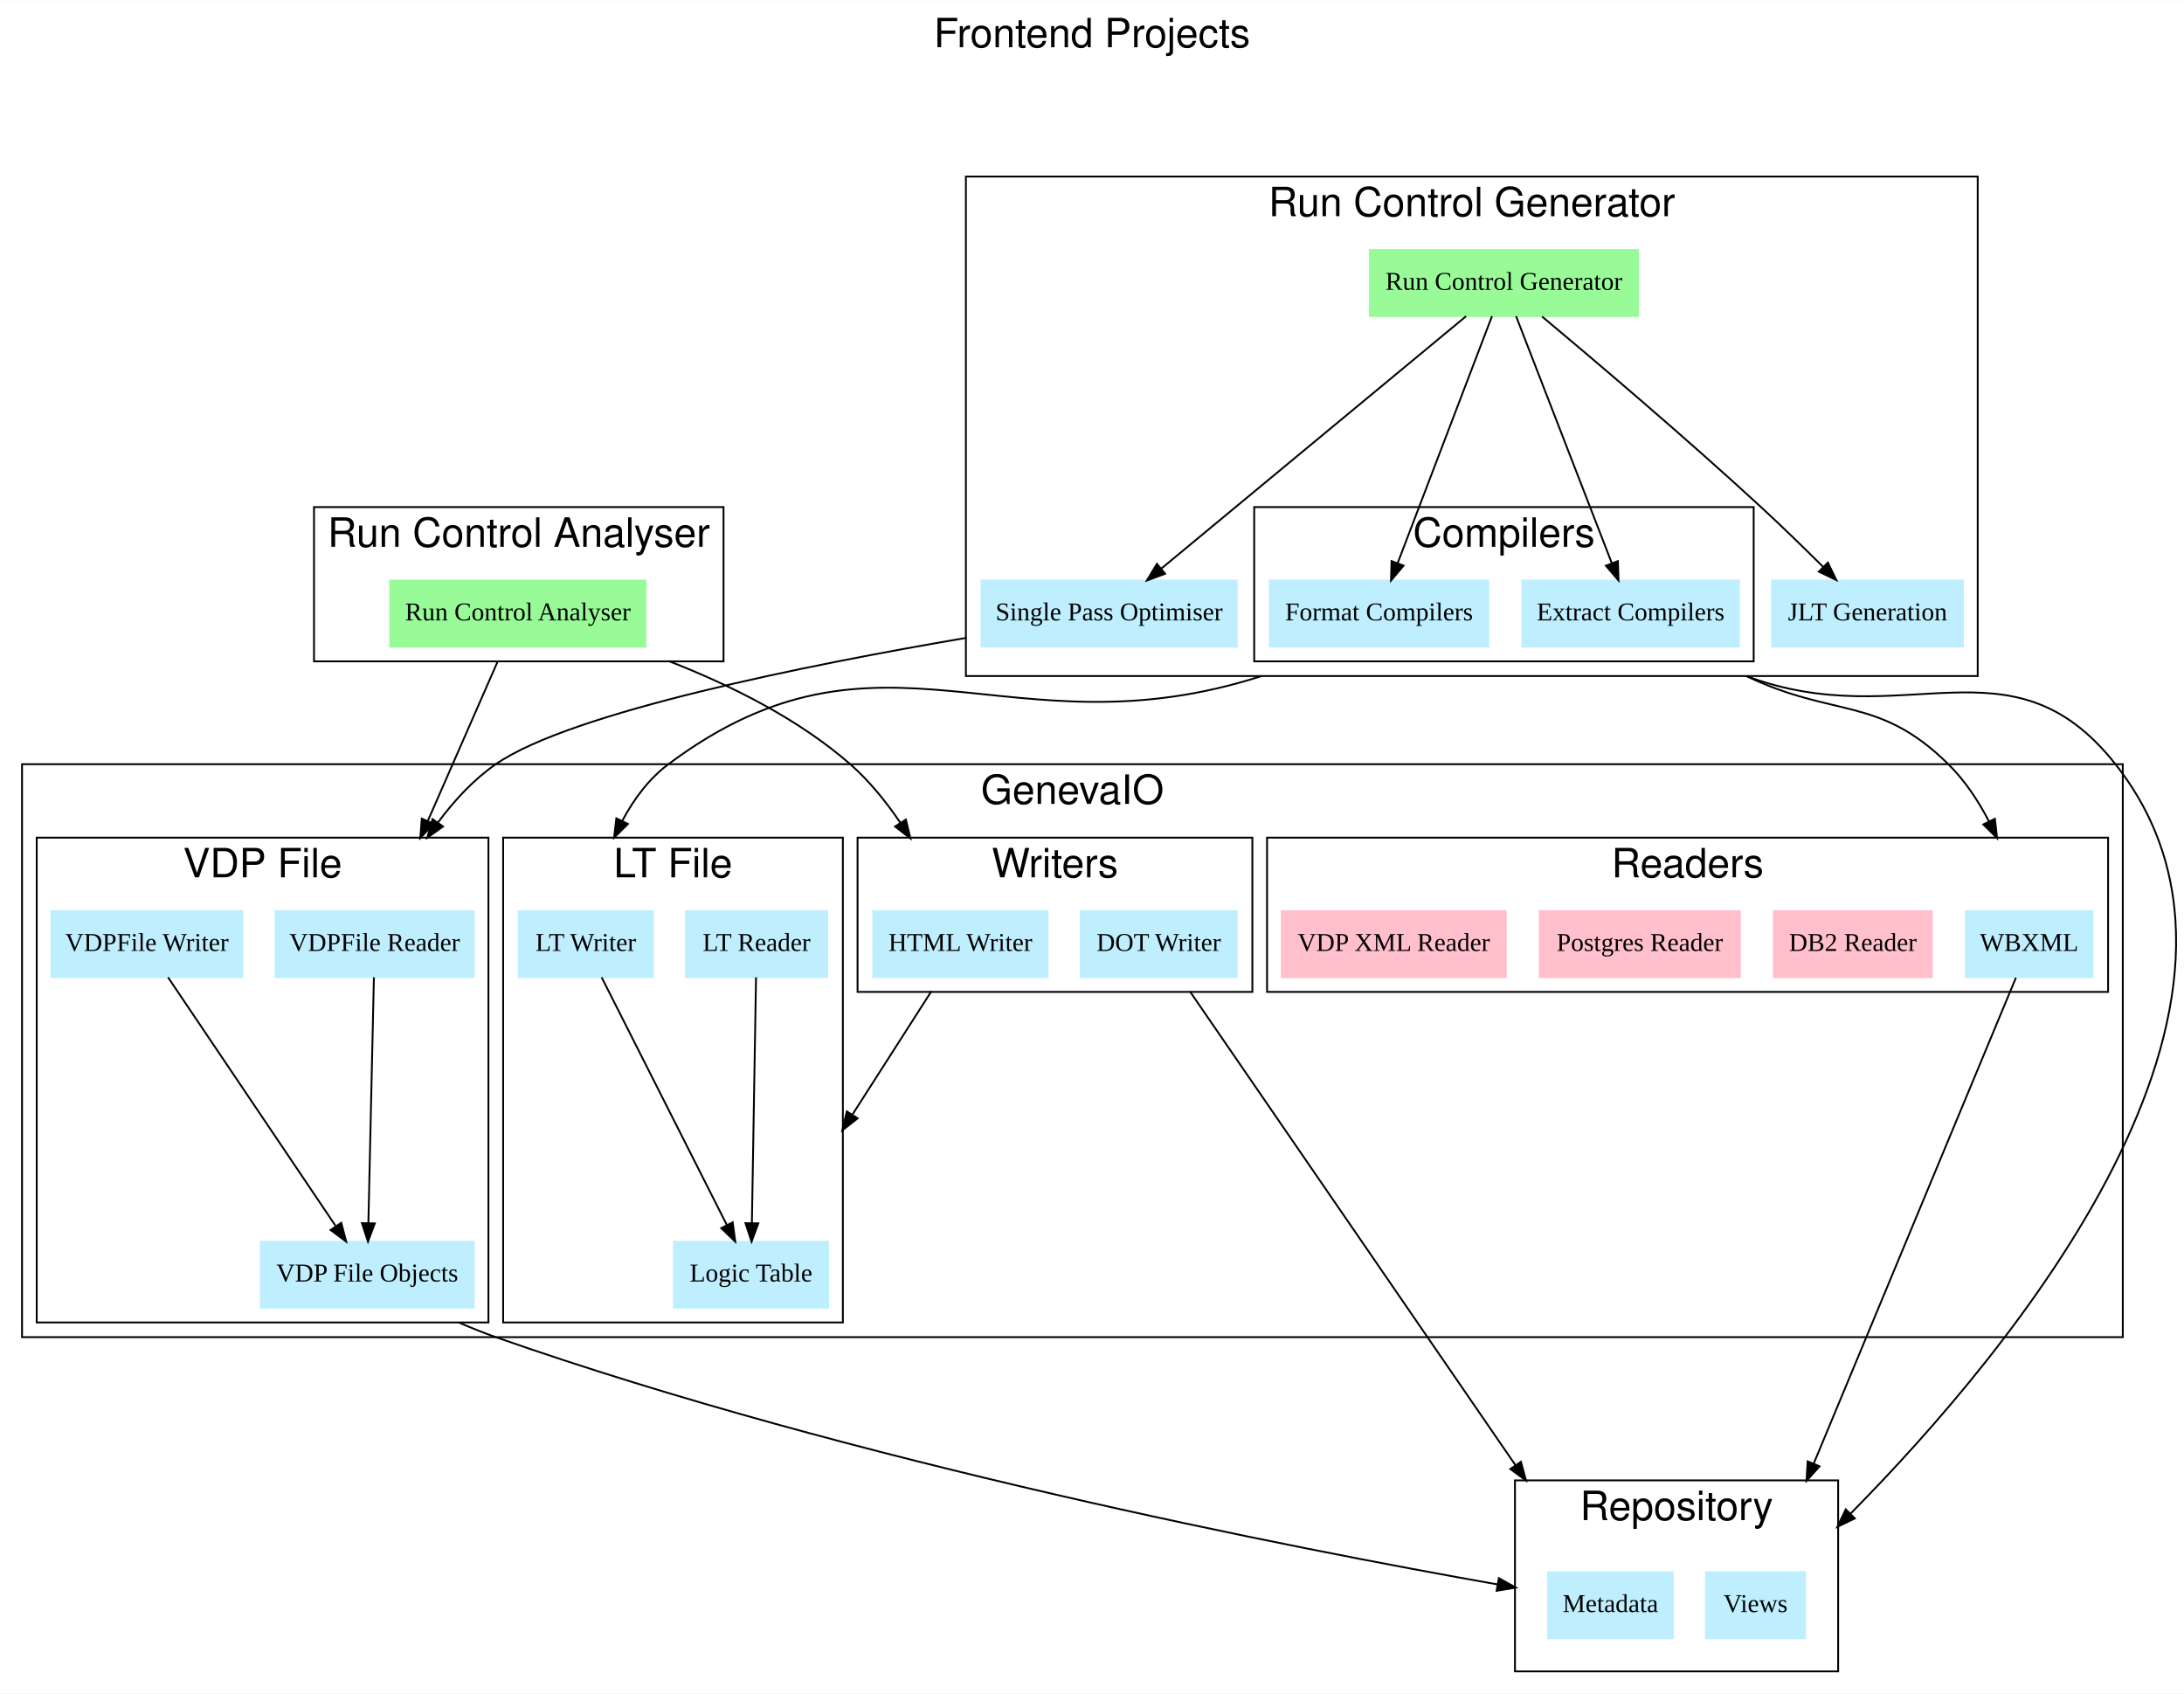
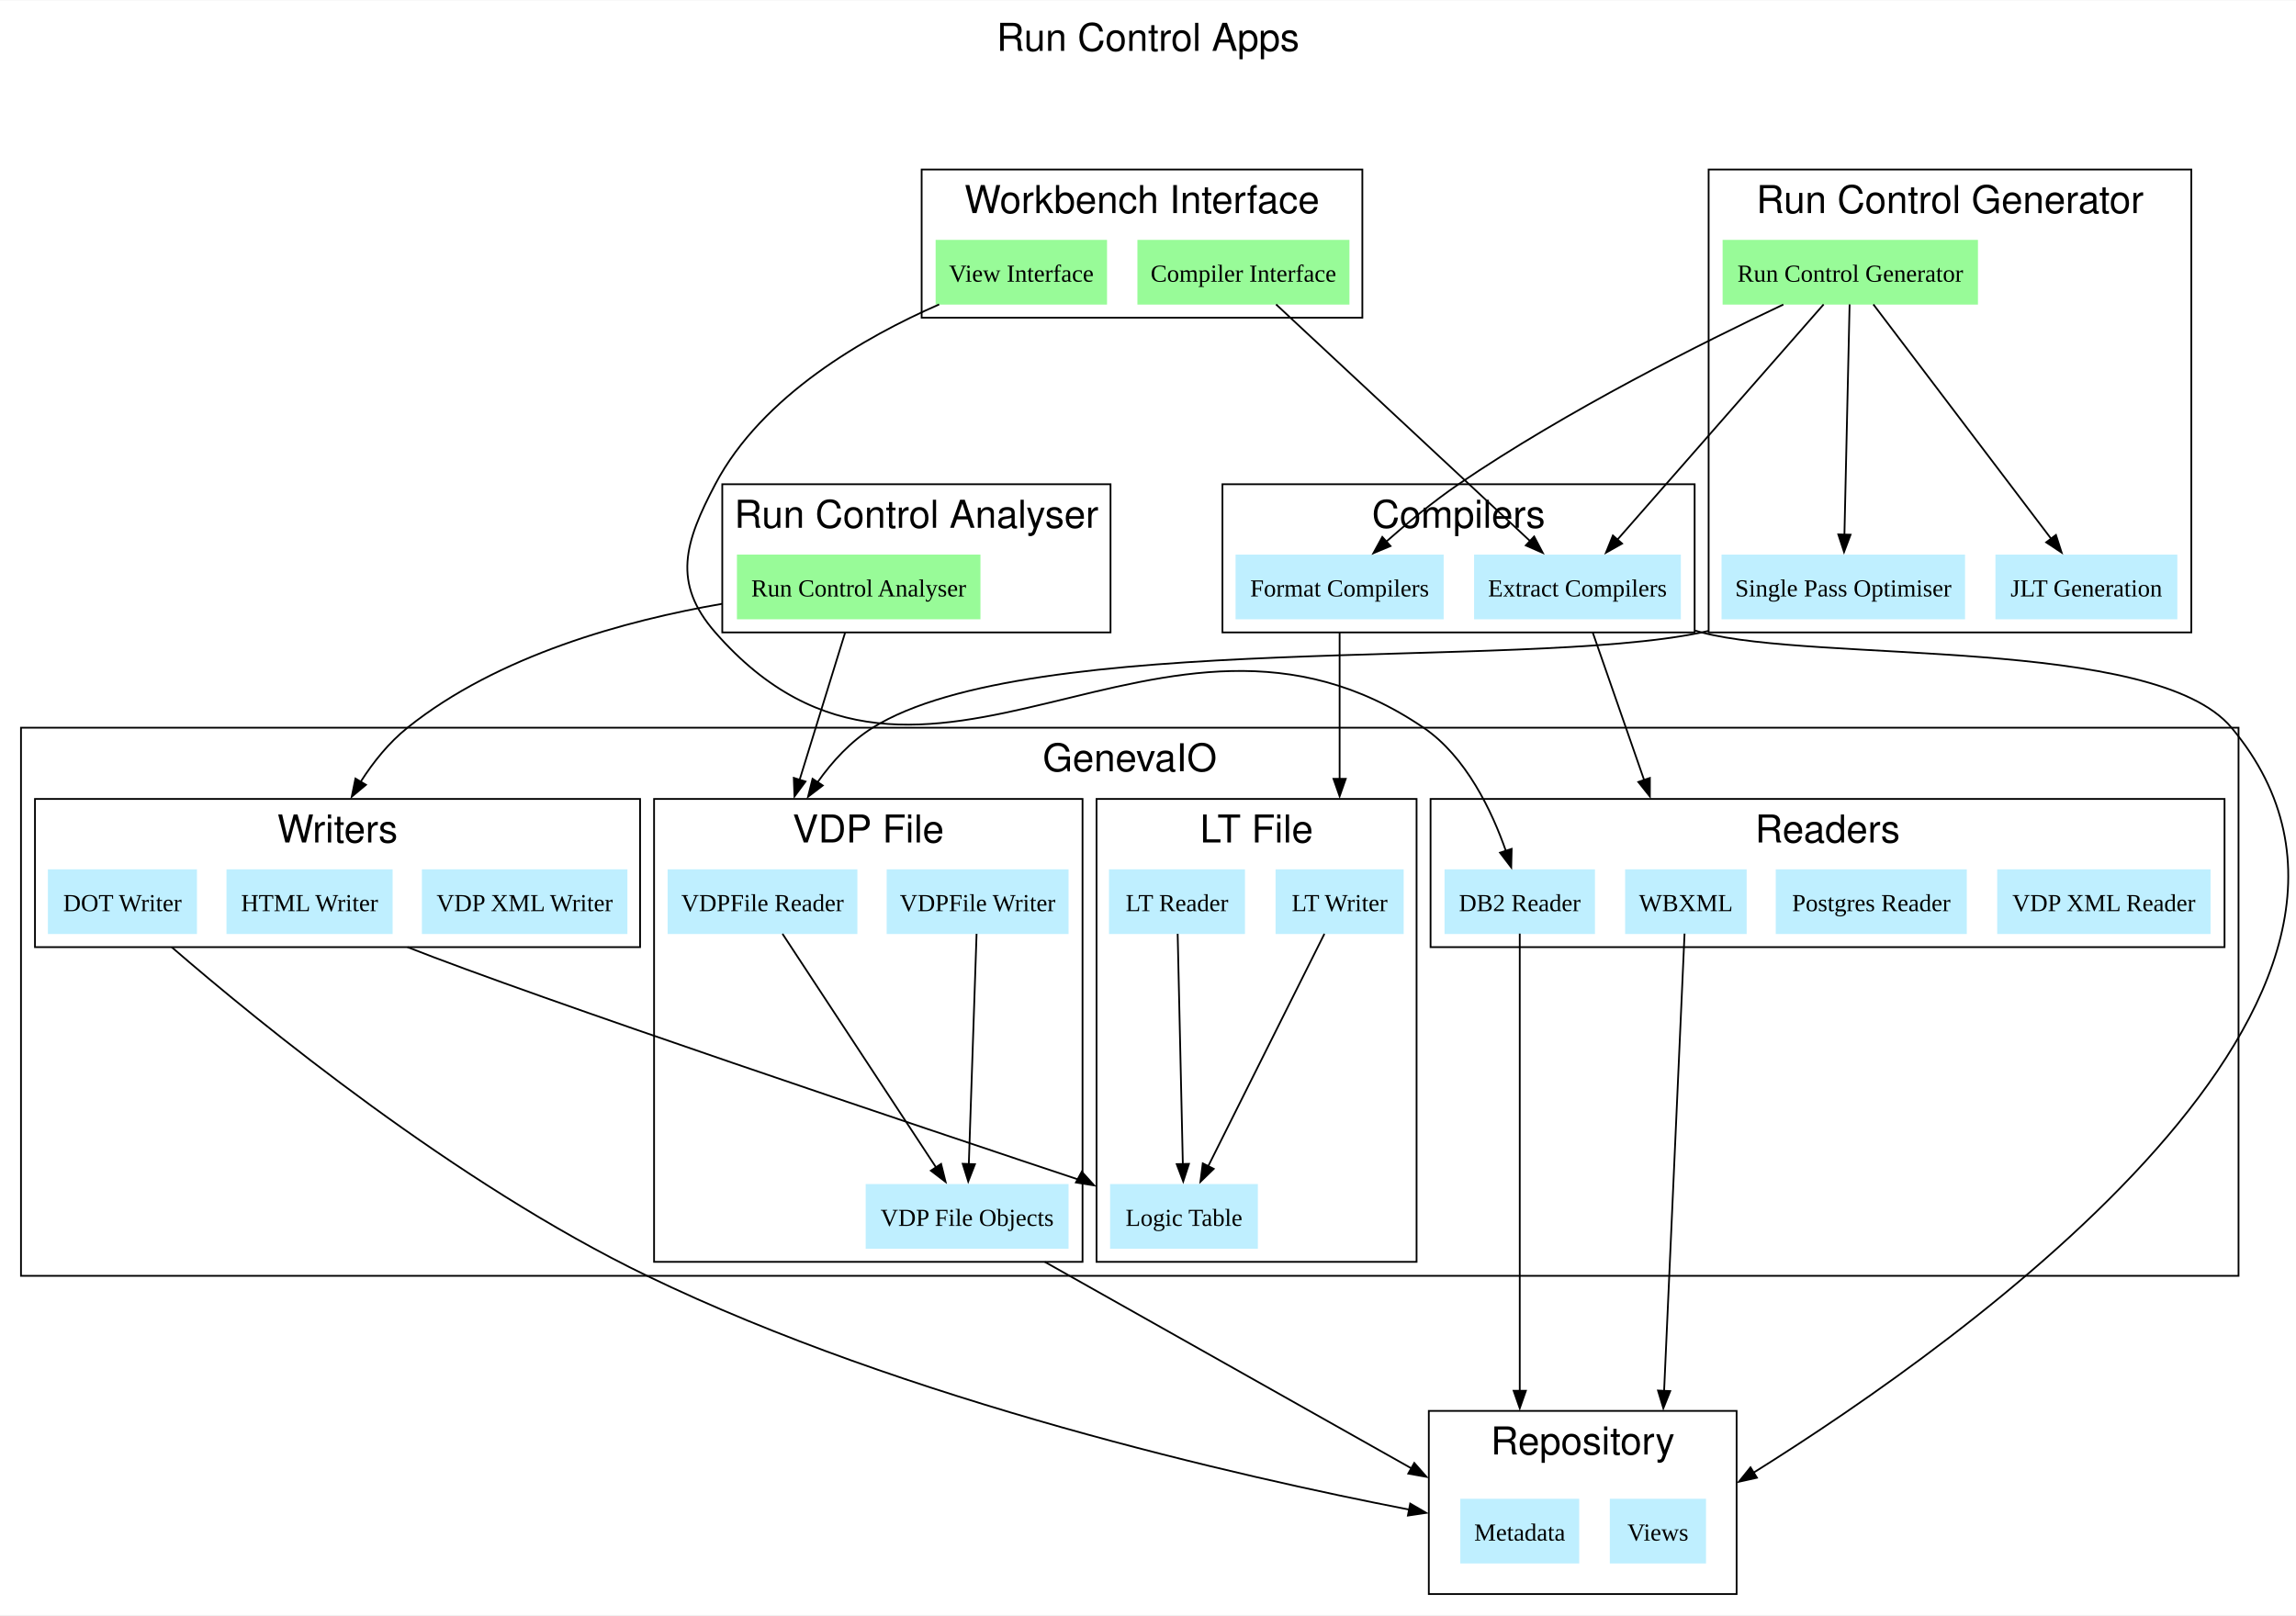
- <svg xmlns="http://www.w3.org/2000/svg" width="1189pt" height="922pt" viewBox="0.00 0.00 1189.34 922.00">
-   <g id="graph0" class="graph" transform="scale(1 1) rotate(0) translate(4 918)">
-     <polygon fill="white" stroke="none" points="-4,4 -4,-918 1185.34,-918 1185.34,4 -4,4" />
-     <text text-anchor="middle" x="590.671" y="-892.4" font-family="Helvetica,sans-Serif" font-size="22.00">Frontend Projects</text>
+ <svg xmlns="http://www.w3.org/2000/svg" width="1313pt" height="924pt" viewBox="0.00 0.00 1312.86 923.50">
+   <g id="graph0" class="graph" transform="scale(1 1) rotate(0) translate(4 919.5)">
+     <polygon fill="white" stroke="none" points="-4,4 -4,-919.5 1308.86,-919.5 1308.86,4 -4,4" />
+     <text text-anchor="middle" x="652.43" y="-890.6" font-family="Helvetica,sans-Serif" font-size="22.00">Run Control Apps</text>
    <g id="clust1" class="cluster">
-       <polygon fill="none" stroke="black" points="522,-550 522,-822 1073,-822 1073,-550 522,-550" />
-       <text text-anchor="middle" x="797.5" y="-800.4" font-family="Helvetica,sans-Serif" font-size="22.00">Run Control Generator</text>
+       <polygon fill="none" stroke="black" points="973,-558 973,-822.75 1249,-822.75 1249,-558 973,-558" />
+       <text text-anchor="middle" x="1111" y="-797.85" font-family="Helvetica,sans-Serif" font-size="22.00">Run Control Generator</text>
    </g>
    <g id="clust2" class="cluster">
-       <polygon fill="none" stroke="black" points="679,-558 679,-642 951,-642 951,-558 679,-558" />
-       <text text-anchor="middle" x="815" y="-620.4" font-family="Helvetica,sans-Serif" font-size="22.00">Compilers</text>
+       <polygon fill="none" stroke="black" points="695,-558 695,-642.75 965,-642.75 965,-558 695,-558" />
+       <text text-anchor="middle" x="830" y="-617.85" font-family="Helvetica,sans-Serif" font-size="22.00">Compilers</text>
    </g>
    <g id="clust3" class="cluster">
-       <polygon fill="none" stroke="black" points="167,-558 167,-642 390,-642 390,-558 167,-558" />
-       <text text-anchor="middle" x="278.5" y="-620.4" font-family="Helvetica,sans-Serif" font-size="22.00">Run Control Analyser</text>
+       <polygon fill="none" stroke="black" points="409,-558 409,-642.75 631,-642.75 631,-558 409,-558" />
+       <text text-anchor="middle" x="520" y="-617.85" font-family="Helvetica,sans-Serif" font-size="22.00">Run Control Analyser</text>
    </g>
    <g id="clust4" class="cluster">
-       <polygon fill="none" stroke="black" points="8,-190 8,-502 1152,-502 1152,-190 8,-190" />
-       <text text-anchor="middle" x="580" y="-480.4" font-family="Helvetica,sans-Serif" font-size="22.00">GenevaIO</text>
+       <polygon fill="none" stroke="black" points="523,-738 523,-822.75 775,-822.75 775,-738 523,-738" />
+       <text text-anchor="middle" x="649" y="-797.85" font-family="Helvetica,sans-Serif" font-size="22.00">Workbench Interface</text>
+     </g>
+     <g id="clust5" class="cluster">
+       <polygon fill="none" stroke="black" points="8,-190 8,-503.5 1276,-503.5 1276,-190 8,-190" />
+       <text text-anchor="middle" x="642" y="-478.6" font-family="Helvetica,sans-Serif" font-size="22.00">GenevaIO</text>
+     </g>
+     <g id="clust6" class="cluster">
+       <polygon fill="none" stroke="black" points="623,-198 623,-462.75 806,-462.75 806,-198 623,-198" />
+       <text text-anchor="middle" x="714.5" y="-437.85" font-family="Helvetica,sans-Serif" font-size="22.00">LT File</text>
    </g>
    <g id="clust7" class="cluster">
-       <polygon fill="none" stroke="black" points="686,-378 686,-462 1144,-462 1144,-378 686,-378" />
-       <text text-anchor="middle" x="915" y="-440.4" font-family="Helvetica,sans-Serif" font-size="22.00">Readers</text>
+       <polygon fill="none" stroke="black" points="370,-198 370,-462.75 615,-462.75 615,-198 370,-198" />
+       <text text-anchor="middle" x="492.5" y="-437.85" font-family="Helvetica,sans-Serif" font-size="22.00">VDP File</text>
    </g>
    <g id="clust8" class="cluster">
-       <polygon fill="none" stroke="black" points="463,-378 463,-462 678,-462 678,-378 463,-378" />
-       <text text-anchor="middle" x="570.5" y="-440.4" font-family="Helvetica,sans-Serif" font-size="22.00">Writers</text>
-     </g>
-     <g id="clust5" class="cluster">
-       <polygon fill="none" stroke="black" points="270,-198 270,-462 455,-462 455,-198 270,-198" />
-       <text text-anchor="middle" x="362.5" y="-440.4" font-family="Helvetica,sans-Serif" font-size="22.00">LT File</text>
-     </g>
-     <g id="clust6" class="cluster">
-       <polygon fill="none" stroke="black" points="16,-198 16,-462 262,-462 262,-198 16,-198" />
-       <text text-anchor="middle" x="139" y="-440.4" font-family="Helvetica,sans-Serif" font-size="22.00">VDP File</text>
+       <polygon fill="none" stroke="black" points="814,-378 814,-462.75 1268,-462.75 1268,-378 814,-378" />
+       <text text-anchor="middle" x="1041" y="-437.85" font-family="Helvetica,sans-Serif" font-size="22.00">Readers</text>
    </g>
    <g id="clust9" class="cluster">
-       <polygon fill="none" stroke="black" points="821,-8 821,-112 997,-112 997,-8 821,-8" />
-       <text text-anchor="middle" x="909" y="-90.4" font-family="Helvetica,sans-Serif" font-size="22.00">Repository</text>
+       <polygon fill="none" stroke="black" points="16,-378 16,-462.75 362,-462.75 362,-378 16,-378" />
+       <text text-anchor="middle" x="189" y="-437.85" font-family="Helvetica,sans-Serif" font-size="22.00">Writers</text>
+     </g>
+     <g id="clust10" class="cluster">
+       <polygon fill="none" stroke="black" points="813,-8 813,-112.75 989,-112.75 989,-8 813,-8" />
+       <text text-anchor="middle" x="901" y="-87.85" font-family="Helvetica,sans-Serif" font-size="22.00">Repository</text>
    </g>
    <g id="node1" class="node">
-       <polygon fill="PaleGreen" stroke="PaleGreen" points="888,-782 742,-782 742,-746 888,-746 888,-782" />
-       <text text-anchor="middle" x="815" y="-760.3" font-family="Times New Roman,serif" font-size="14.00">Run Control Generator</text>
+       <polygon fill="PaleGreen" stroke="PaleGreen" points="1126.5,-782 981.5,-782 981.5,-746 1126.5,-746 1126.5,-782" />
+       <text text-anchor="middle" x="1054" y="-758.58" font-family="Times New Roman,serif" font-size="14.00">Run Control Generator</text>
    </g>
    <g id="node2" class="node">
-       <polygon fill="#bfefff" stroke="#bfefff" points="669.5,-602 530.5,-602 530.5,-566 669.5,-566 669.5,-602" />
-       <text text-anchor="middle" x="600" y="-580.3" font-family="Times New Roman,serif" font-size="14.00">Single Pass Optimiser</text>
+       <polygon fill="#bfefff" stroke="#bfefff" points="1119.12,-602 980.88,-602 980.88,-566 1119.12,-566 1119.12,-602" />
+       <text text-anchor="middle" x="1050" y="-578.58" font-family="Times New Roman,serif" font-size="14.00">Single Pass Optimiser</text>
    </g>
    <g id="edge12" class="edge">
-       <path fill="none" stroke="black" d="M794.385,-745.933C755.698,-713.903 672.168,-644.749 628.269,-608.404" />
-       <polygon fill="black" stroke="black" points="630.487,-605.697 620.553,-602.016 626.023,-611.089 630.487,-605.697" />
+       <path fill="none" stroke="black" d="M1053.61,-745.61C1052.92,-714.9 1051.48,-650.81 1050.64,-613.54" />
+       <polygon fill="black" stroke="black" points="1054.15,-613.89 1050.43,-603.98 1047.15,-614.05 1054.15,-613.89" />
    </g>
    <g id="node3" class="node">
-       <polygon fill="#bfefff" stroke="#bfefff" points="943,-602 825,-602 825,-566 943,-566 943,-602" />
-       <text text-anchor="middle" x="884" y="-580.3" font-family="Times New Roman,serif" font-size="14.00">Extract Compilers</text>
+       <polygon fill="#bfefff" stroke="#bfefff" points="1240.5,-602 1137.5,-602 1137.5,-566 1240.5,-566 1240.5,-602" />
+       <text text-anchor="middle" x="1189" y="-578.58" font-family="Times New Roman,serif" font-size="14.00">JLT Generation</text>
+     </g>
+     <g id="edge15" class="edge">
+       <path fill="none" stroke="black" d="M1067.19,-745.61C1090.88,-714.37 1140.78,-648.58 1168.8,-611.63" />
+       <polygon fill="black" stroke="black" points="1171.59,-613.75 1174.84,-603.67 1166.01,-609.52 1171.59,-613.75" />
+     </g>
+     <g id="node4" class="node">
+       <polygon fill="#bfefff" stroke="#bfefff" points="956.62,-602 839.38,-602 839.38,-566 956.62,-566 956.62,-602" />
+       <text text-anchor="middle" x="898" y="-578.58" font-family="Times New Roman,serif" font-size="14.00">Extract Compilers</text>
    </g>
    <g id="edge14" class="edge">
-       <path fill="none" stroke="black" d="M821.616,-745.933C833.671,-714.833 859.294,-648.735 873.669,-611.652" />
-       <polygon fill="black" stroke="black" points="877.053,-612.605 877.404,-602.016 870.526,-610.075 877.053,-612.605" />
-     </g>
-     <g id="node4" class="node">
-       <polygon fill="#bfefff" stroke="#bfefff" points="806.5,-602 687.5,-602 687.5,-566 806.5,-566 806.5,-602" />
-       <text text-anchor="middle" x="747" y="-580.3" font-family="Times New Roman,serif" font-size="14.00">Format Compilers</text>
+       <path fill="none" stroke="black" d="M1038.76,-745.61C1011.15,-714.1 952.74,-647.46 920.52,-610.69" />
+       <polygon fill="black" stroke="black" points="923.52,-608.81 914.3,-603.6 918.26,-613.43 923.52,-608.81" />
+     </g>
+     <g id="node5" class="node">
+       <polygon fill="#bfefff" stroke="#bfefff" points="821,-602 703,-602 703,-566 821,-566 821,-602" />
+       <text text-anchor="middle" x="762" y="-578.58" font-family="Times New Roman,serif" font-size="14.00">Format Compilers</text>
    </g>
    <g id="edge13" class="edge">
-       <path fill="none" stroke="black" d="M808.48,-745.933C796.599,-714.833 771.348,-648.735 757.182,-611.652" />
-       <polygon fill="black" stroke="black" points="760.339,-610.108 753.5,-602.016 753.8,-612.606 760.339,-610.108" />
-     </g>
-     <g id="node5" class="node">
-       <polygon fill="#bfefff" stroke="#bfefff" points="1065,-602 961,-602 961,-566 1065,-566 1065,-602" />
-       <text text-anchor="middle" x="1013" y="-580.3" font-family="Times New Roman,serif" font-size="14.00">JLT Generation</text>
-     </g>
-     <g id="edge15" class="edge">
-       <path fill="none" stroke="black" d="M835.763,-745.769C863.419,-722.656 913.663,-680.104 955,-642 966.36,-631.528 978.607,-619.593 988.907,-609.359" />
-       <polygon fill="black" stroke="black" points="991.419,-611.796 996.021,-602.253 986.473,-606.844 991.419,-611.796" />
+       <path fill="none" stroke="black" d="M1015.73,-745.53C969.97,-723.95 891.82,-684.89 830,-642.75 815.58,-632.92 800.69,-620.56 788.52,-609.8" />
+       <polygon fill="black" stroke="black" points="791.1,-607.4 781.32,-603.32 786.41,-612.61 791.1,-607.4" />
+     </g>
+     <g id="node12" class="node">
+       <polygon fill="#bfefff" stroke="#bfefff" points="485.75,-422 378.25,-422 378.25,-386 485.75,-386 485.75,-422" />
+       <text text-anchor="middle" x="432" y="-398.57" font-family="Times New Roman,serif" font-size="14.00">VDPFile Reader</text>
+     </g>
+     <g id="edge4" class="edge">
+       <path fill="none" stroke="black" d="M973,-558.87C971.66,-558.57 970.33,-558.28 969,-558 865.23,-536.22 584.94,-559.65 495,-503.5 482.5,-495.69 472.02,-484.39 463.42,-472.2" />
+       <polygon fill="black" stroke="black" points="466.46,-470.45 458.04,-464.01 460.61,-474.29 466.46,-470.45" />
+     </g>
+     <g id="node15" class="node">
+       <polygon fill="#bfefff" stroke="#bfefff" points="994.25,-422 925.75,-422 925.75,-386 994.25,-386 994.25,-422" />
+       <text text-anchor="middle" x="960" y="-398.57" font-family="Times New Roman,serif" font-size="14.00">WBXML</text>
+     </g>
+     <g id="edge1" class="edge">
+       <path fill="none" stroke="black" d="M906.71,-558C914.35,-536.07 925.82,-503.12 936.17,-473.42" />
+       <polygon fill="black" stroke="black" points="939.4,-474.77 939.39,-464.18 932.79,-472.47 939.4,-474.77" />
+     </g>
+     <g id="node22" class="node">
+       <polygon fill="#bfefff" stroke="#bfefff" points="971,-62 917,-62 917,-26 971,-26 971,-62" />
+       <text text-anchor="middle" x="944" y="-38.58" font-family="Times New Roman,serif" font-size="14.00">Views</text>
+     </g>
+     <g id="edge19" class="edge">
+       <path fill="none" stroke="black" d="M965,-559.09C966.34,-558.71 967.68,-558.35 969,-558 1035.14,-540.53 1228.11,-555.98 1272,-503.5 1398.8,-351.86 1121.38,-154.11 998.62,-77.39" />
+       <polygon fill="black" stroke="black" points="1000.63,-74.52 990.28,-72.22 996.94,-80.47 1000.63,-74.52" />
    </g>
    <g id="node10" class="node">
-       <polygon fill="#bfefff" stroke="#bfefff" points="254,-422 146,-422 146,-386 254,-386 254,-422" />
-       <text text-anchor="middle" x="200" y="-400.3" font-family="Times New Roman,serif" font-size="14.00">VDPFile Reader</text>
-     </g>
-     <g id="edge4" class="edge">
-       <path fill="none" stroke="black" d="M522.352,-570.813C437.161,-556.299 307.047,-530.422 266,-502 253.916,-493.633 243.401,-482.276 234.53,-470.279" />
-       <polygon fill="black" stroke="black" points="237.26,-468.077 228.652,-461.901 231.53,-472.097 237.26,-468.077" />
+       <polygon fill="#bfefff" stroke="#bfefff" points="798.12,-422 725.88,-422 725.88,-386 798.12,-386 798.12,-422" />
+       <text text-anchor="middle" x="762" y="-398.57" font-family="Times New Roman,serif" font-size="14.00">LT Writer</text>
+     </g>
+     <g id="edge20" class="edge">
+       <path fill="none" stroke="black" d="M762,-558C762,-536.18 762,-503.44 762,-473.85" />
+       <polygon fill="black" stroke="black" points="765.5,-474.26 762,-464.26 758.5,-474.26 765.5,-474.26" />
+     </g>
+     <g id="node6" class="node">
+       <polygon fill="PaleGreen" stroke="PaleGreen" points="556.12,-602 417.88,-602 417.88,-566 556.12,-566 556.12,-602" />
+       <text text-anchor="middle" x="487" y="-578.58" font-family="Times New Roman,serif" font-size="14.00">Run Control Analyser</text>
+     </g>
+     <g id="edge2" class="edge">
+       <path fill="none" stroke="black" d="M479.28,-558C472.5,-536.07 462.32,-503.12 453.14,-473.42" />
+       <polygon fill="black" stroke="black" points="456.59,-472.71 450.29,-464.19 449.9,-474.78 456.59,-472.71" />
+     </g>
+     <g id="node19" class="node">
+       <polygon fill="#bfefff" stroke="#bfefff" points="220,-422 126,-422 126,-386 220,-386 220,-422" />
+       <text text-anchor="middle" x="173" y="-398.57" font-family="Times New Roman,serif" font-size="14.00">HTML Writer</text>
+     </g>
+     <g id="edge3" class="edge">
+       <path fill="none" stroke="black" d="M409,-574.37C353.76,-564.84 280.61,-544.92 229,-503.5 218.49,-495.07 209.6,-484.09 202.21,-472.54" />
+       <polygon fill="black" stroke="black" points="205.26,-470.83 197.13,-464.05 199.25,-474.43 205.26,-470.83" />
+     </g>
+     <g id="node7" class="node">
+       <polygon fill="PaleGreen" stroke="PaleGreen" points="628.5,-782 531.5,-782 531.5,-746 628.5,-746 628.5,-782" />
+       <text text-anchor="middle" x="580" y="-758.58" font-family="Times New Roman,serif" font-size="14.00">View Interface</text>
+     </g>
+     <g id="node16" class="node">
+       <polygon fill="#bfefff" stroke="#bfefff" points="907.5,-422 822.5,-422 822.5,-386 907.5,-386 907.5,-422" />
+       <text text-anchor="middle" x="865" y="-398.57" font-family="Times New Roman,serif" font-size="14.00">DB2 Reader</text>
+     </g>
+     <g id="edge16" class="edge">
+       <path fill="none" stroke="black" d="M533.01,-745.59C490.9,-727.16 431.78,-693.64 405,-642.75 387.46,-609.42 380.21,-586.35 405,-558 524.56,-421.28 659.86,-605.7 810,-503.5 834.38,-486.91 849.11,-455.76 857.1,-432.92" />
+       <polygon fill="black" stroke="black" points="860.37,-434.19 860.12,-423.6 853.71,-432.03 860.37,-434.19" />
+     </g>
+     <g id="node8" class="node">
+       <polygon fill="PaleGreen" stroke="PaleGreen" points="767.12,-782 646.88,-782 646.88,-746 767.12,-746 767.12,-782" />
+       <text text-anchor="middle" x="707" y="-758.58" font-family="Times New Roman,serif" font-size="14.00">Compiler Interface</text>
+     </g>
+     <g id="edge17" class="edge">
+       <path fill="none" stroke="black" d="M725.66,-745.61C759.61,-713.97 831.58,-646.9 870.93,-610.23" />
+       <polygon fill="black" stroke="black" points="873.23,-612.87 878.16,-603.49 868.45,-607.75 873.23,-612.87" />
+     </g>
+     <g id="node9" class="node">
+       <polygon fill="#bfefff" stroke="#bfefff" points="707.38,-422 630.62,-422 630.62,-386 707.38,-386 707.38,-422" />
+       <text text-anchor="middle" x="669" y="-398.57" font-family="Times New Roman,serif" font-size="14.00">LT Reader</text>
+     </g>
+     <g id="node11" class="node">
+       <polygon fill="#bfefff" stroke="#bfefff" points="714.75,-242 631.25,-242 631.25,-206 714.75,-206 714.75,-242" />
+       <text text-anchor="middle" x="673" y="-218.57" font-family="Times New Roman,serif" font-size="14.00">Logic Table</text>
+     </g>
+     <g id="edge5" class="edge">
+       <path fill="none" stroke="black" d="M669.39,-385.61C670.08,-354.9 671.52,-290.81 672.36,-253.54" />
+       <polygon fill="black" stroke="black" points="675.85,-254.05 672.57,-243.98 668.85,-253.89 675.85,-254.05" />
+     </g>
+     <g id="edge6" class="edge">
+       <path fill="none" stroke="black" d="M753.3,-385.61C737.82,-354.64 705.35,-289.7 686.79,-252.58" />
+       <polygon fill="black" stroke="black" points="690.01,-251.19 682.41,-243.82 683.75,-254.33 690.01,-251.19" />
+     </g>
+     <g id="node14" class="node">
+       <polygon fill="#bfefff" stroke="#bfefff" points="606.5,-242 491.5,-242 491.5,-206 606.5,-206 606.5,-242" />
+       <text text-anchor="middle" x="549" y="-218.57" font-family="Times New Roman,serif" font-size="14.00">VDP File Objects</text>
+     </g>
+     <g id="edge10" class="edge">
+       <path fill="none" stroke="black" d="M443.43,-385.61C463.96,-354.37 507.21,-288.58 531.49,-251.63" />
+       <polygon fill="black" stroke="black" points="534.12,-254.01 536.69,-243.73 528.27,-250.16 534.12,-254.01" />
    </g>
    <g id="node13" class="node">
-       <polygon fill="#bfefff" stroke="#bfefff" points="1135.5,-422 1066.5,-422 1066.5,-386 1135.5,-386 1135.5,-422" />
-       <text text-anchor="middle" x="1101" y="-400.3" font-family="Times New Roman,serif" font-size="14.00">WBXML</text>
-     </g>
-     <g id="edge1" class="edge">
-       <path fill="none" stroke="black" d="M947,-550C995.1,-526.944 1019.01,-539.445 1057,-502 1065.94,-493.188 1073.23,-482.228 1079.12,-470.88" />
-       <polygon fill="black" stroke="black" points="1082.35,-472.255 1083.55,-461.729 1076.04,-469.206 1082.35,-472.255" />
-     </g>
-     <g id="node19" class="node">
-       <polygon fill="#bfefff" stroke="#bfefff" points="979,-62 925,-62 925,-26 979,-26 979,-62" />
-       <text text-anchor="middle" x="952" y="-40.3" font-family="Times New Roman,serif" font-size="14.00">Views</text>
-     </g>
-     <g id="edge16" class="edge">
-       <path fill="none" stroke="black" d="M947,-550C1033.01,-517.777 1091.1,-574.093 1148,-502 1249.96,-372.828 1091.41,-182.64 1003.77,-93.921" />
-       <polygon fill="black" stroke="black" points="1006.09,-91.294 996.556,-86.683 1001.14,-96.237 1006.09,-91.294" />
-     </g>
-     <g id="node8" class="node">
-       <polygon fill="#bfefff" stroke="#bfefff" points="351.5,-422 278.5,-422 278.5,-386 351.5,-386 351.5,-422" />
-       <text text-anchor="middle" x="315" y="-400.3" font-family="Times New Roman,serif" font-size="14.00">LT Writer</text>
-     </g>
-     <g id="edge17" class="edge">
-       <path fill="none" stroke="black" d="M683,-550C544.866,-505.478 476.238,-588.902 360,-502 349.372,-494.054 341.171,-482.983 334.87,-471.152" />
-       <polygon fill="black" stroke="black" points="337.937,-469.455 330.413,-461.995 331.642,-472.519 337.937,-469.455" />
-     </g>
-     <g id="node6" class="node">
-       <polygon fill="PaleGreen" stroke="PaleGreen" points="347.5,-602 208.5,-602 208.5,-566 347.5,-566 347.5,-602" />
-       <text text-anchor="middle" x="278" y="-580.3" font-family="Times New Roman,serif" font-size="14.00">Run Control Analyser</text>
-     </g>
-     <g id="edge2" class="edge">
-       <path fill="none" stroke="black" d="M267.138,-558.212C257.292,-535.744 242.331,-501.601 229.028,-471.244" />
-       <polygon fill="black" stroke="black" points="232.099,-469.53 224.879,-461.775 225.687,-472.339 232.099,-469.53" />
+       <polygon fill="#bfefff" stroke="#bfefff" points="606.5,-422 503.5,-422 503.5,-386 606.5,-386 606.5,-422" />
+       <text text-anchor="middle" x="555" y="-398.57" font-family="Times New Roman,serif" font-size="14.00">VDPFile Writer</text>
+     </g>
+     <g id="edge9" class="edge">
+       <path fill="none" stroke="black" d="M554.41,-385.61C553.38,-354.9 551.22,-290.81 549.96,-253.54" />
+       <polygon fill="black" stroke="black" points="553.47,-253.85 549.64,-243.97 546.48,-254.09 553.47,-253.85" />
+     </g>
+     <g id="node23" class="node">
+       <polygon fill="#bfefff" stroke="#bfefff" points="898.5,-62 831.5,-62 831.5,-26 898.5,-26 898.5,-62" />
+       <text text-anchor="middle" x="865" y="-38.58" font-family="Times New Roman,serif" font-size="14.00">Metadata</text>
+     </g>
+     <g id="edge21" class="edge">
+       <path fill="none" stroke="black" d="M593.38,-198C648.17,-167.14 741.65,-114.48 803.38,-79.71" />
+       <polygon fill="black" stroke="black" points="804.69,-82.99 811.68,-75.03 801.25,-76.89 804.69,-82.99" />
+     </g>
+     <g id="edge11" class="edge">
+       <path fill="none" stroke="black" d="M959.23,-385.73C957.15,-339.3 951.35,-209.54 947.54,-124.22" />
+       <polygon fill="black" stroke="black" points="951.04,-124.09 947.1,-114.26 944.05,-124.41 951.04,-124.09" />
+     </g>
+     <g id="edge18" class="edge">
+       <path fill="none" stroke="black" d="M865,-385.73C865,-339.3 865,-209.54 865,-124.22" />
+       <polygon fill="black" stroke="black" points="868.5,-124.26 865,-114.26 861.5,-124.26 868.5,-124.26" />
    </g>
    <g id="node17" class="node">
-       <polygon fill="#bfefff" stroke="#bfefff" points="566.5,-422 471.5,-422 471.5,-386 566.5,-386 566.5,-422" />
-       <text text-anchor="middle" x="519" y="-400.3" font-family="Times New Roman,serif" font-size="14.00">HTML Writer</text>
-     </g>
-     <g id="edge3" class="edge">
-       <path fill="none" stroke="black" d="M360.1,-558.173C393.406,-545.235 430.627,-526.826 459,-502 469.341,-492.952 478.484,-481.683 486.319,-470.061" />
-       <polygon fill="black" stroke="black" points="489.32,-471.865 491.791,-461.563 483.434,-468.075 489.32,-471.865" />
-     </g>
-     <g id="node7" class="node">
-       <polygon fill="#bfefff" stroke="#bfefff" points="446.5,-422 369.5,-422 369.5,-386 446.5,-386 446.5,-422" />
-       <text text-anchor="middle" x="408" y="-400.3" font-family="Times New Roman,serif" font-size="14.00">LT Reader</text>
-     </g>
-     <g id="node9" class="node">
-       <polygon fill="#bfefff" stroke="#bfefff" points="447,-242 363,-242 363,-206 447,-206 447,-242" />
-       <text text-anchor="middle" x="405" y="-220.3" font-family="Times New Roman,serif" font-size="14.00">Logic Table</text>
-     </g>
-     <g id="edge5" class="edge">
-       <path fill="none" stroke="black" d="M407.712,-385.933C407.19,-354.966 406.084,-289.299 405.457,-252.129" />
-       <polygon fill="black" stroke="black" points="408.955,-251.955 405.287,-242.016 401.956,-252.073 408.955,-251.955" />
-     </g>
-     <g id="edge6" class="edge">
-       <path fill="none" stroke="black" d="M323.63,-385.933C339.421,-354.7 373.061,-288.169 391.764,-251.178" />
-       <polygon fill="black" stroke="black" points="395.008,-252.519 396.397,-242.016 388.761,-249.361 395.008,-252.519" />
-     </g>
-     <g id="node12" class="node">
-       <polygon fill="#bfefff" stroke="#bfefff" points="254,-242 138,-242 138,-206 254,-206 254,-242" />
-       <text text-anchor="middle" x="196" y="-220.3" font-family="Times New Roman,serif" font-size="14.00">VDP File Objects</text>
-     </g>
-     <g id="edge10" class="edge">
-       <path fill="none" stroke="black" d="M199.616,-385.933C198.921,-354.966 197.445,-289.299 196.61,-252.129" />
-       <polygon fill="black" stroke="black" points="200.106,-251.935 196.382,-242.016 193.108,-252.092 200.106,-251.935" />
-     </g>
-     <g id="node11" class="node">
-       <polygon fill="#bfefff" stroke="#bfefff" points="128,-422 24,-422 24,-386 128,-386 128,-422" />
-       <text text-anchor="middle" x="76" y="-400.3" font-family="Times New Roman,serif" font-size="14.00">VDPFile Writer</text>
-     </g>
-     <g id="edge9" class="edge">
-       <path fill="none" stroke="black" d="M87.506,-385.933C108.651,-354.568 153.796,-287.602 178.669,-250.708" />
-       <polygon fill="black" stroke="black" points="181.841,-252.264 184.529,-242.016 176.037,-248.351 181.841,-252.264" />
+       <polygon fill="#bfefff" stroke="#bfefff" points="1120.12,-422 1011.88,-422 1011.88,-386 1120.12,-386 1120.12,-422" />
+       <text text-anchor="middle" x="1066" y="-398.57" font-family="Times New Roman,serif" font-size="14.00">Postgres Reader</text>
+     </g>
+     <g id="node18" class="node">
+       <polygon fill="#bfefff" stroke="#bfefff" points="1259.5,-422 1138.5,-422 1138.5,-386 1259.5,-386 1259.5,-422" />
+       <text text-anchor="middle" x="1199" y="-398.57" font-family="Times New Roman,serif" font-size="14.00">VDP XML Reader</text>
+     </g>
+     <g id="edge7" class="edge">
+       <path fill="none" stroke="black" d="M229,-378C302.47,-349.01 519.03,-276.27 620.02,-242.6" />
+       <polygon fill="black" stroke="black" points="614.55,-249.56 621.67,-241.71 611.21,-243.4 614.55,-249.56" />
    </g>
    <g id="node20" class="node">
-       <polygon fill="#bfefff" stroke="#bfefff" points="907,-62 839,-62 839,-26 907,-26 907,-62" />
-       <text text-anchor="middle" x="873" y="-40.3" font-family="Times New Roman,serif" font-size="14.00">Metadata</text>
-     </g>
-     <g id="edge18" class="edge">
-       <path fill="none" stroke="black" d="M245.722,-198.038C252.45,-195.111 259.332,-192.34 266,-190 460.222,-121.84 700.463,-74.99 811.46,-55.358" />
-       <polygon fill="black" stroke="black" points="812.229,-58.777 821.472,-53.599 811.018,-51.882 812.229,-58.777" />
-     </g>
-     <g id="edge11" class="edge">
-       <path fill="none" stroke="black" d="M1093.81,-385.733C1074.26,-338.746 1019.18,-206.404 983.697,-121.158" />
-       <polygon fill="black" stroke="black" points="986.866,-119.664 979.792,-111.776 980.404,-122.353 986.866,-119.664" />
-     </g>
-     <g id="node14" class="node">
-       <polygon fill="pink" stroke="pink" points="1048,-422 962,-422 962,-386 1048,-386 1048,-422" />
-       <text text-anchor="middle" x="1005" y="-400.3" font-family="Times New Roman,serif" font-size="14.00">DB2 Reader</text>
-     </g>
-     <g id="node15" class="node">
-       <polygon fill="pink" stroke="pink" points="943.5,-422 834.5,-422 834.5,-386 943.5,-386 943.5,-422" />
-       <text text-anchor="middle" x="889" y="-400.3" font-family="Times New Roman,serif" font-size="14.00">Postgres Reader</text>
-     </g>
-     <g id="node16" class="node">
-       <polygon fill="pink" stroke="pink" points="816,-422 694,-422 694,-386 816,-386 816,-422" />
-       <text text-anchor="middle" x="755" y="-400.3" font-family="Times New Roman,serif" font-size="14.00">VDP XML Reader</text>
-     </g>
-     <g id="edge7" class="edge">
-       <path fill="none" stroke="black" d="M503.232,-378.38C491.958,-360.777 476.056,-335.946 460.323,-311.382" />
-       <polygon fill="black" stroke="black" points="463.049,-309.148 454.708,-302.615 457.154,-312.923 463.049,-309.148" />
-     </g>
-     <g id="node18" class="node">
-       <polygon fill="#bfefff" stroke="#bfefff" points="669.5,-422 584.5,-422 584.5,-386 669.5,-386 669.5,-422" />
-       <text text-anchor="middle" x="627" y="-400.3" font-family="Times New Roman,serif" font-size="14.00">DOT Writer</text>
+       <polygon fill="#bfefff" stroke="#bfefff" points="108.12,-422 23.88,-422 23.88,-386 108.12,-386 108.12,-422" />
+       <text text-anchor="middle" x="66" y="-398.57" font-family="Times New Roman,serif" font-size="14.00">DOT Writer</text>
    </g>
    <g id="edge8" class="edge">
-       <path fill="none" stroke="black" d="M644.023,-378.227C680.119,-325.697 765.588,-201.316 821.282,-120.264" />
-       <polygon fill="black" stroke="black" points="824.24,-122.14 827.019,-111.916 818.471,-118.176 824.24,-122.14" />
+       <path fill="none" stroke="black" d="M94.16,-378C145,-334.06 257.02,-242.66 366,-190 514.26,-118.36 704.77,-75.17 801.91,-56.27" />
+       <polygon fill="black" stroke="black" points="802.36,-59.75 811.52,-54.43 801.04,-52.88 802.36,-59.75" />
+     </g>
+     <g id="node21" class="node">
+       <polygon fill="#bfefff" stroke="#bfefff" points="354.25,-422 237.75,-422 237.75,-386 354.25,-386 354.25,-422" />
+       <text text-anchor="middle" x="296" y="-398.57" font-family="Times New Roman,serif" font-size="14.00">VDP XML Writer</text>
    </g>
  </g>
</svg>
